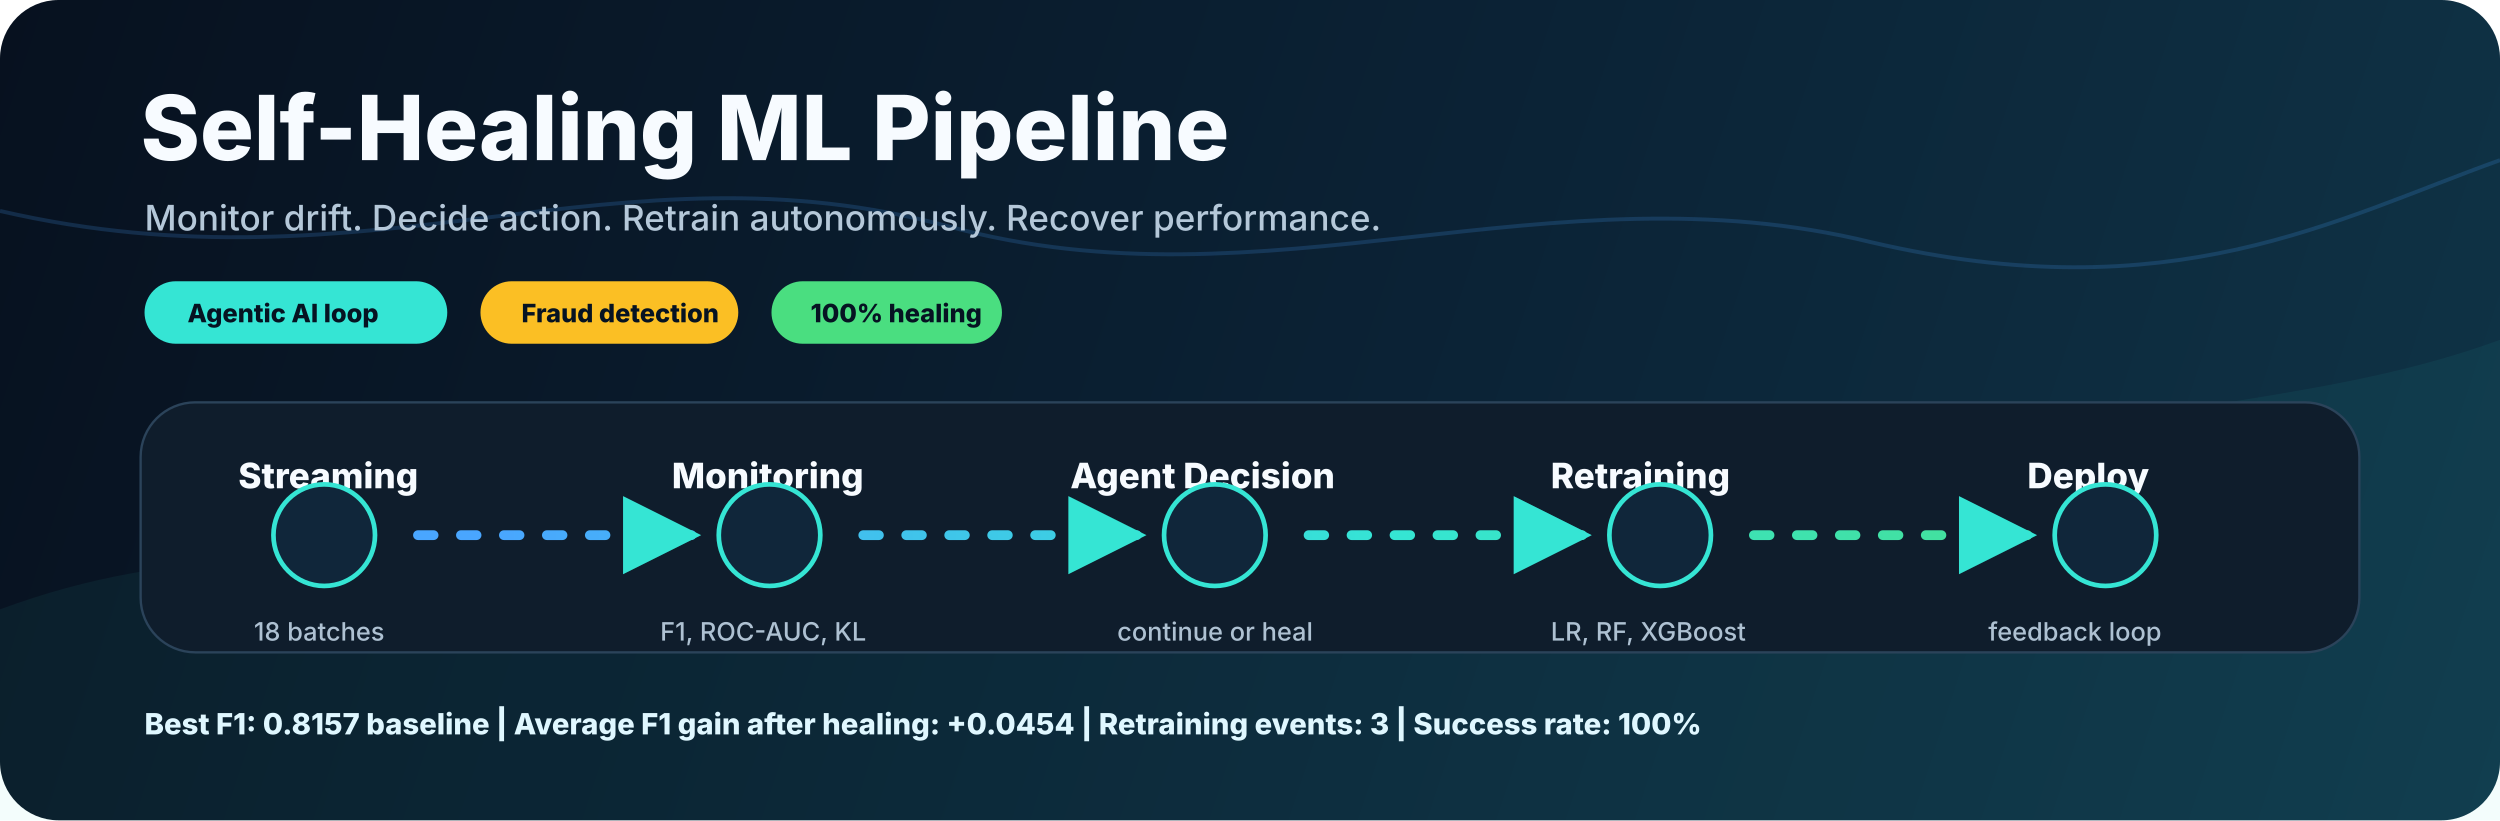
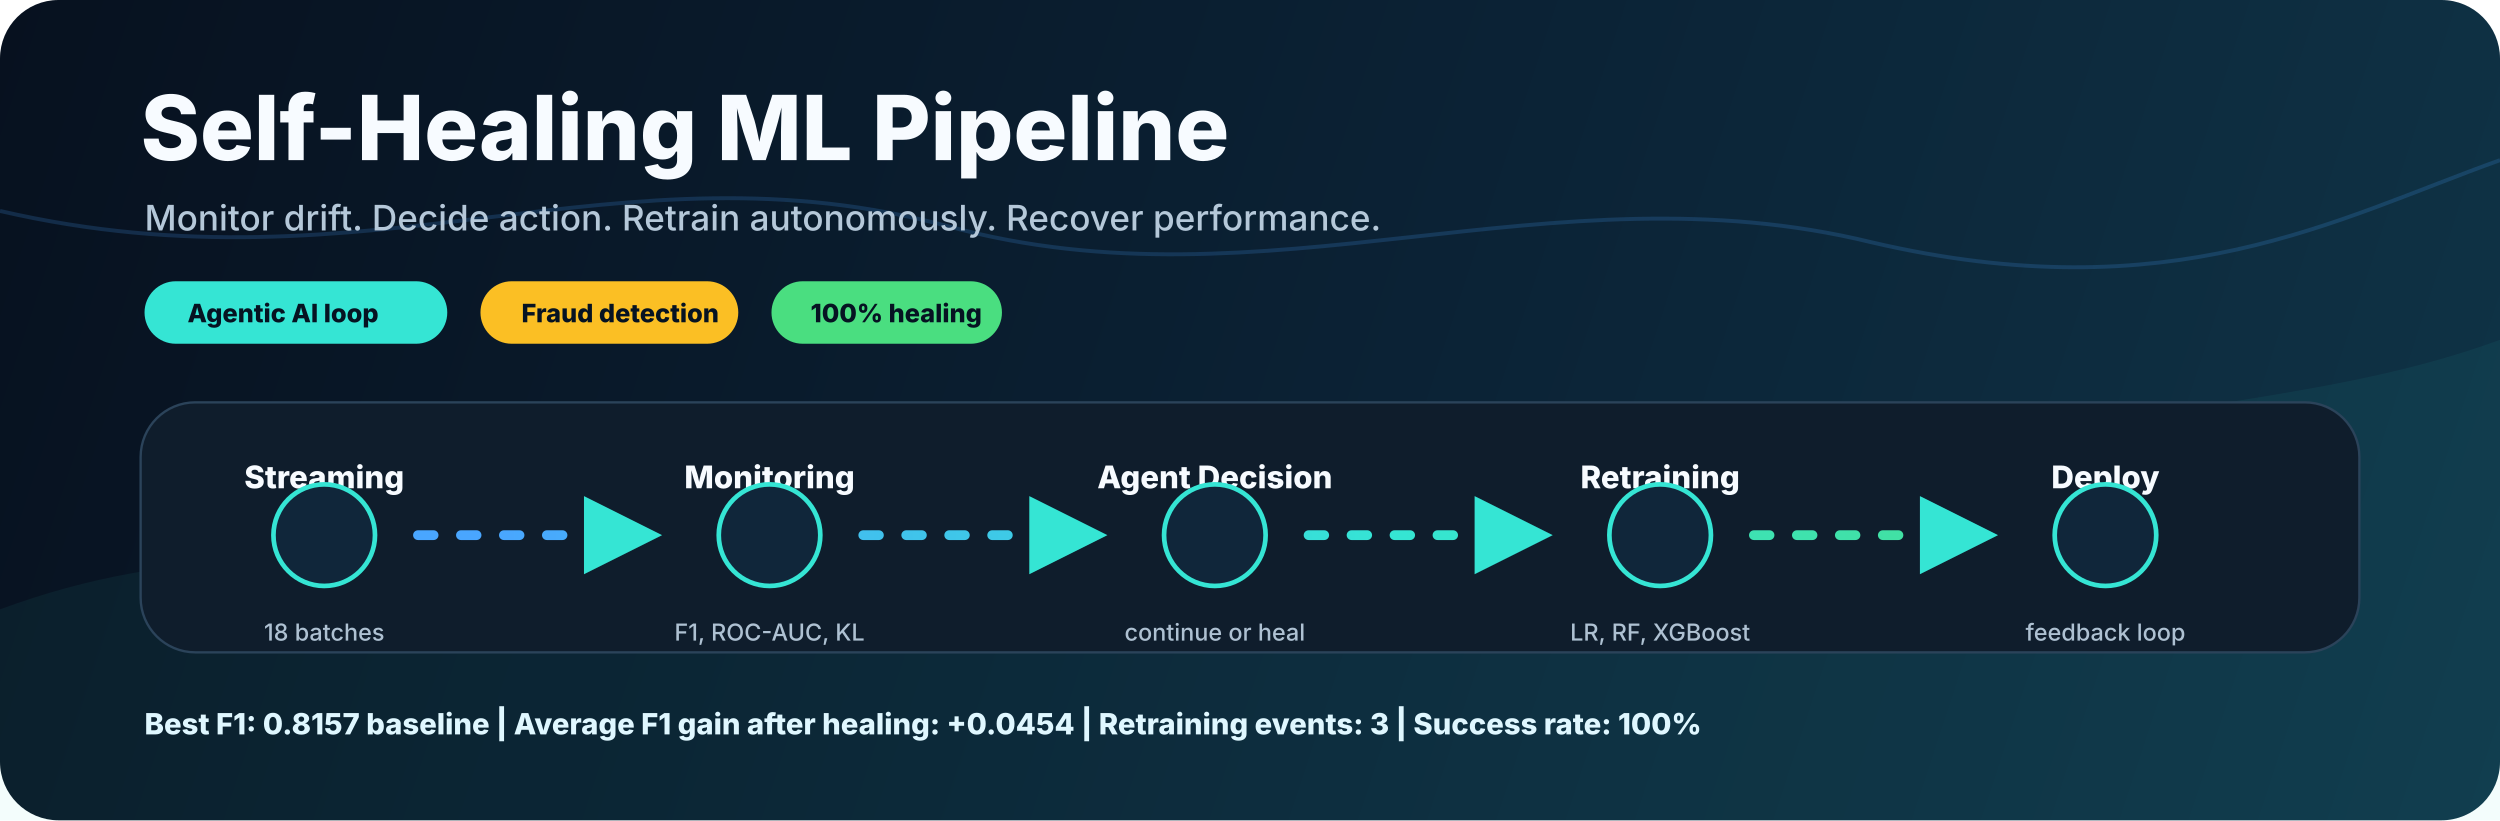
<svg xmlns="http://www.w3.org/2000/svg" width="1280" height="420" viewBox="0 0 1280 420" fill="none" role="img" aria-labelledby="title desc">
  <style>
    .title { font: 800 46px Inter, Segoe UI, Arial, sans-serif; fill: #f7fbff; letter-spacing: 0; }
    .subtitle { font: 500 18px Inter, Segoe UI, Arial, sans-serif; fill: #b5c8d9; letter-spacing: 0; }
-     .stage { font: 800 18px Inter, Segoe UI, Arial, sans-serif; fill: #f7fbff; letter-spacing: 0; }
-     .stage-sub { font: 500 13px Inter, Segoe UI, Arial, sans-serif; fill: #aec1d2; letter-spacing: 0; }
+     .stage { font: 800 16px Inter, Segoe UI, Arial, sans-serif; fill: #f7fbff; letter-spacing: 0; text-anchor: middle; }
+     .stage-sub { font: 500 12px Inter, Segoe UI, Arial, sans-serif; fill: #aec1d2; letter-spacing: 0; text-anchor: middle; }
    .chip { font: 800 13px Inter, Segoe UI, Arial, sans-serif; fill: #061322; letter-spacing: 0; }
    .metric { font: 800 15px Inter, Segoe UI, Arial, sans-serif; fill: #dff7ff; letter-spacing: 0; }
    .panel { fill: #0f1d2c; stroke: #2b435a; stroke-width: 1.2; }
    .node { fill: #10263a; stroke: #35e5d4; stroke-width: 2.4; }
    .connector {
      stroke: url(#flow);
      stroke-width: 5;
      stroke-linecap: round;
      stroke-dasharray: 8 14;
      marker-end: url(#arrow);
    }
  </style>
  <defs>
    <linearGradient id="bg" x1="0" y1="0" x2="1280" y2="420" gradientUnits="userSpaceOnUse">
      <stop stop-color="#07111f" />
      <stop offset=".55" stop-color="#0b2235" />
      <stop offset="1" stop-color="#0f3447" />
    </linearGradient>
    <linearGradient id="flow" x1="180" y1="0" x2="1100" y2="0" gradientUnits="userSpaceOnUse">
      <stop stop-color="#49a6ff" />
      <stop offset=".5" stop-color="#35e5d4" />
      <stop offset="1" stop-color="#4ade80" />
    </linearGradient>
    <marker id="arrow" markerWidth="12" markerHeight="12" refX="9" refY="6" orient="auto" markerUnits="strokeWidth">
      <path d="M2 2 L10 6 L2 10 Z" fill="#35e5d4" />
    </marker>
  </defs>
  <rect width="1280" height="420" rx="30" fill="url(#bg)" />
  <path d="M0 312 C184 244 304 344 472 286 C638 230 792 312 962 248 C1080 204 1182 210 1280 174 L1280 420 L0 420 Z" fill="#35e5d4" opacity=".06" />
  <path d="M0 108 C190 152 316 70 486 116 C648 160 794 84 958 124 C1112 160 1196 112 1280 82" stroke="#49a6ff" stroke-opacity=".18" stroke-width="2" />
  <text x="72" y="82" class="title">Self-Healing ML Pipeline</text>
  <text x="74" y="118" class="subtitle">Monitor drift. Decide action. Retrain autonomously. Recover performance.</text>
  <rect x="74" y="144" width="155" height="32" rx="16" fill="#35e5d4" />
  <text x="96" y="165" class="chip">Agentic AI loop</text>
  <rect x="246" y="144" width="132" height="32" rx="16" fill="#fbbf24" />
  <text x="267" y="165" class="chip">Fraud detection</text>
  <rect x="395" y="144" width="118" height="32" rx="16" fill="#4ade80" />
  <text x="415" y="165" class="chip">100% healing</text>
  <g transform="translate(72 206)">
    <rect width="1136" height="128" rx="28" class="panel" />
-     <path class="connector" d="M142 68 H282" />
-     <path class="connector" d="M370 68 H510" />
-     <path class="connector" d="M598 68 H738" />
-     <path class="connector" d="M826 68 H966" />
+     <path class="connector" d="M142 68 H262" />
+     <path class="connector" d="M370 68 H490" />
+     <path class="connector" d="M598 68 H718" />
+     <path class="connector" d="M826 68 H946" />
    <g transform="translate(58 24)">
-       <text x="-8" y="20" class="stage">Streaming</text>
+       <text x="36" y="20" class="stage">Streaming</text>
      <circle class="node" cx="36" cy="44" r="26" />
-       <text x="0" y="98" class="stage-sub">18 batches</text>
+       <text x="36" y="98" class="stage-sub">18 batches</text>
    </g>
    <g transform="translate(286 24)">
-       <text x="-14" y="20" class="stage">Monitoring</text>
+       <text x="36" y="20" class="stage">Monitoring</text>
      <circle class="node" cx="36" cy="44" r="26" />
-       <text x="-20" y="98" class="stage-sub">F1, ROC-AUC, KL</text>
+       <text x="36" y="98" class="stage-sub">F1, ROC-AUC, KL</text>
    </g>
    <g transform="translate(514 24)">
-       <text x="-38" y="20" class="stage">Agent Decision</text>
+       <text x="36" y="20" class="stage">Agent Decision</text>
      <circle class="node" cx="36" cy="44" r="26" />
-       <text x="-14" y="98" class="stage-sub">continue or heal</text>
+       <text x="36" y="98" class="stage-sub">continue or heal</text>
    </g>
    <g transform="translate(742 24)">
-       <text x="-20" y="20" class="stage">Retraining</text>
+       <text x="36" y="20" class="stage">Retraining</text>
      <circle class="node" cx="36" cy="44" r="26" />
-       <text x="-20" y="98" class="stage-sub">LR, RF, XGBoost</text>
+       <text x="36" y="98" class="stage-sub">LR, RF, XGBoost</text>
    </g>
    <g transform="translate(970 24)">
-       <text x="-4" y="20" class="stage">Deploy</text>
+       <text x="36" y="20" class="stage">Deploy</text>
      <circle class="node" cx="36" cy="44" r="26" />
-       <text x="-24" y="98" class="stage-sub">feedback loop</text>
+       <text x="36" y="98" class="stage-sub">feedback loop</text>
    </g>
  </g>
  <text x="74" y="376" class="metric">Best F1: 0.8157 baseline | Average F1 gain after healing: +0.0454 | Retraining events: 3 | Success rate: 100%</text>
</svg>
